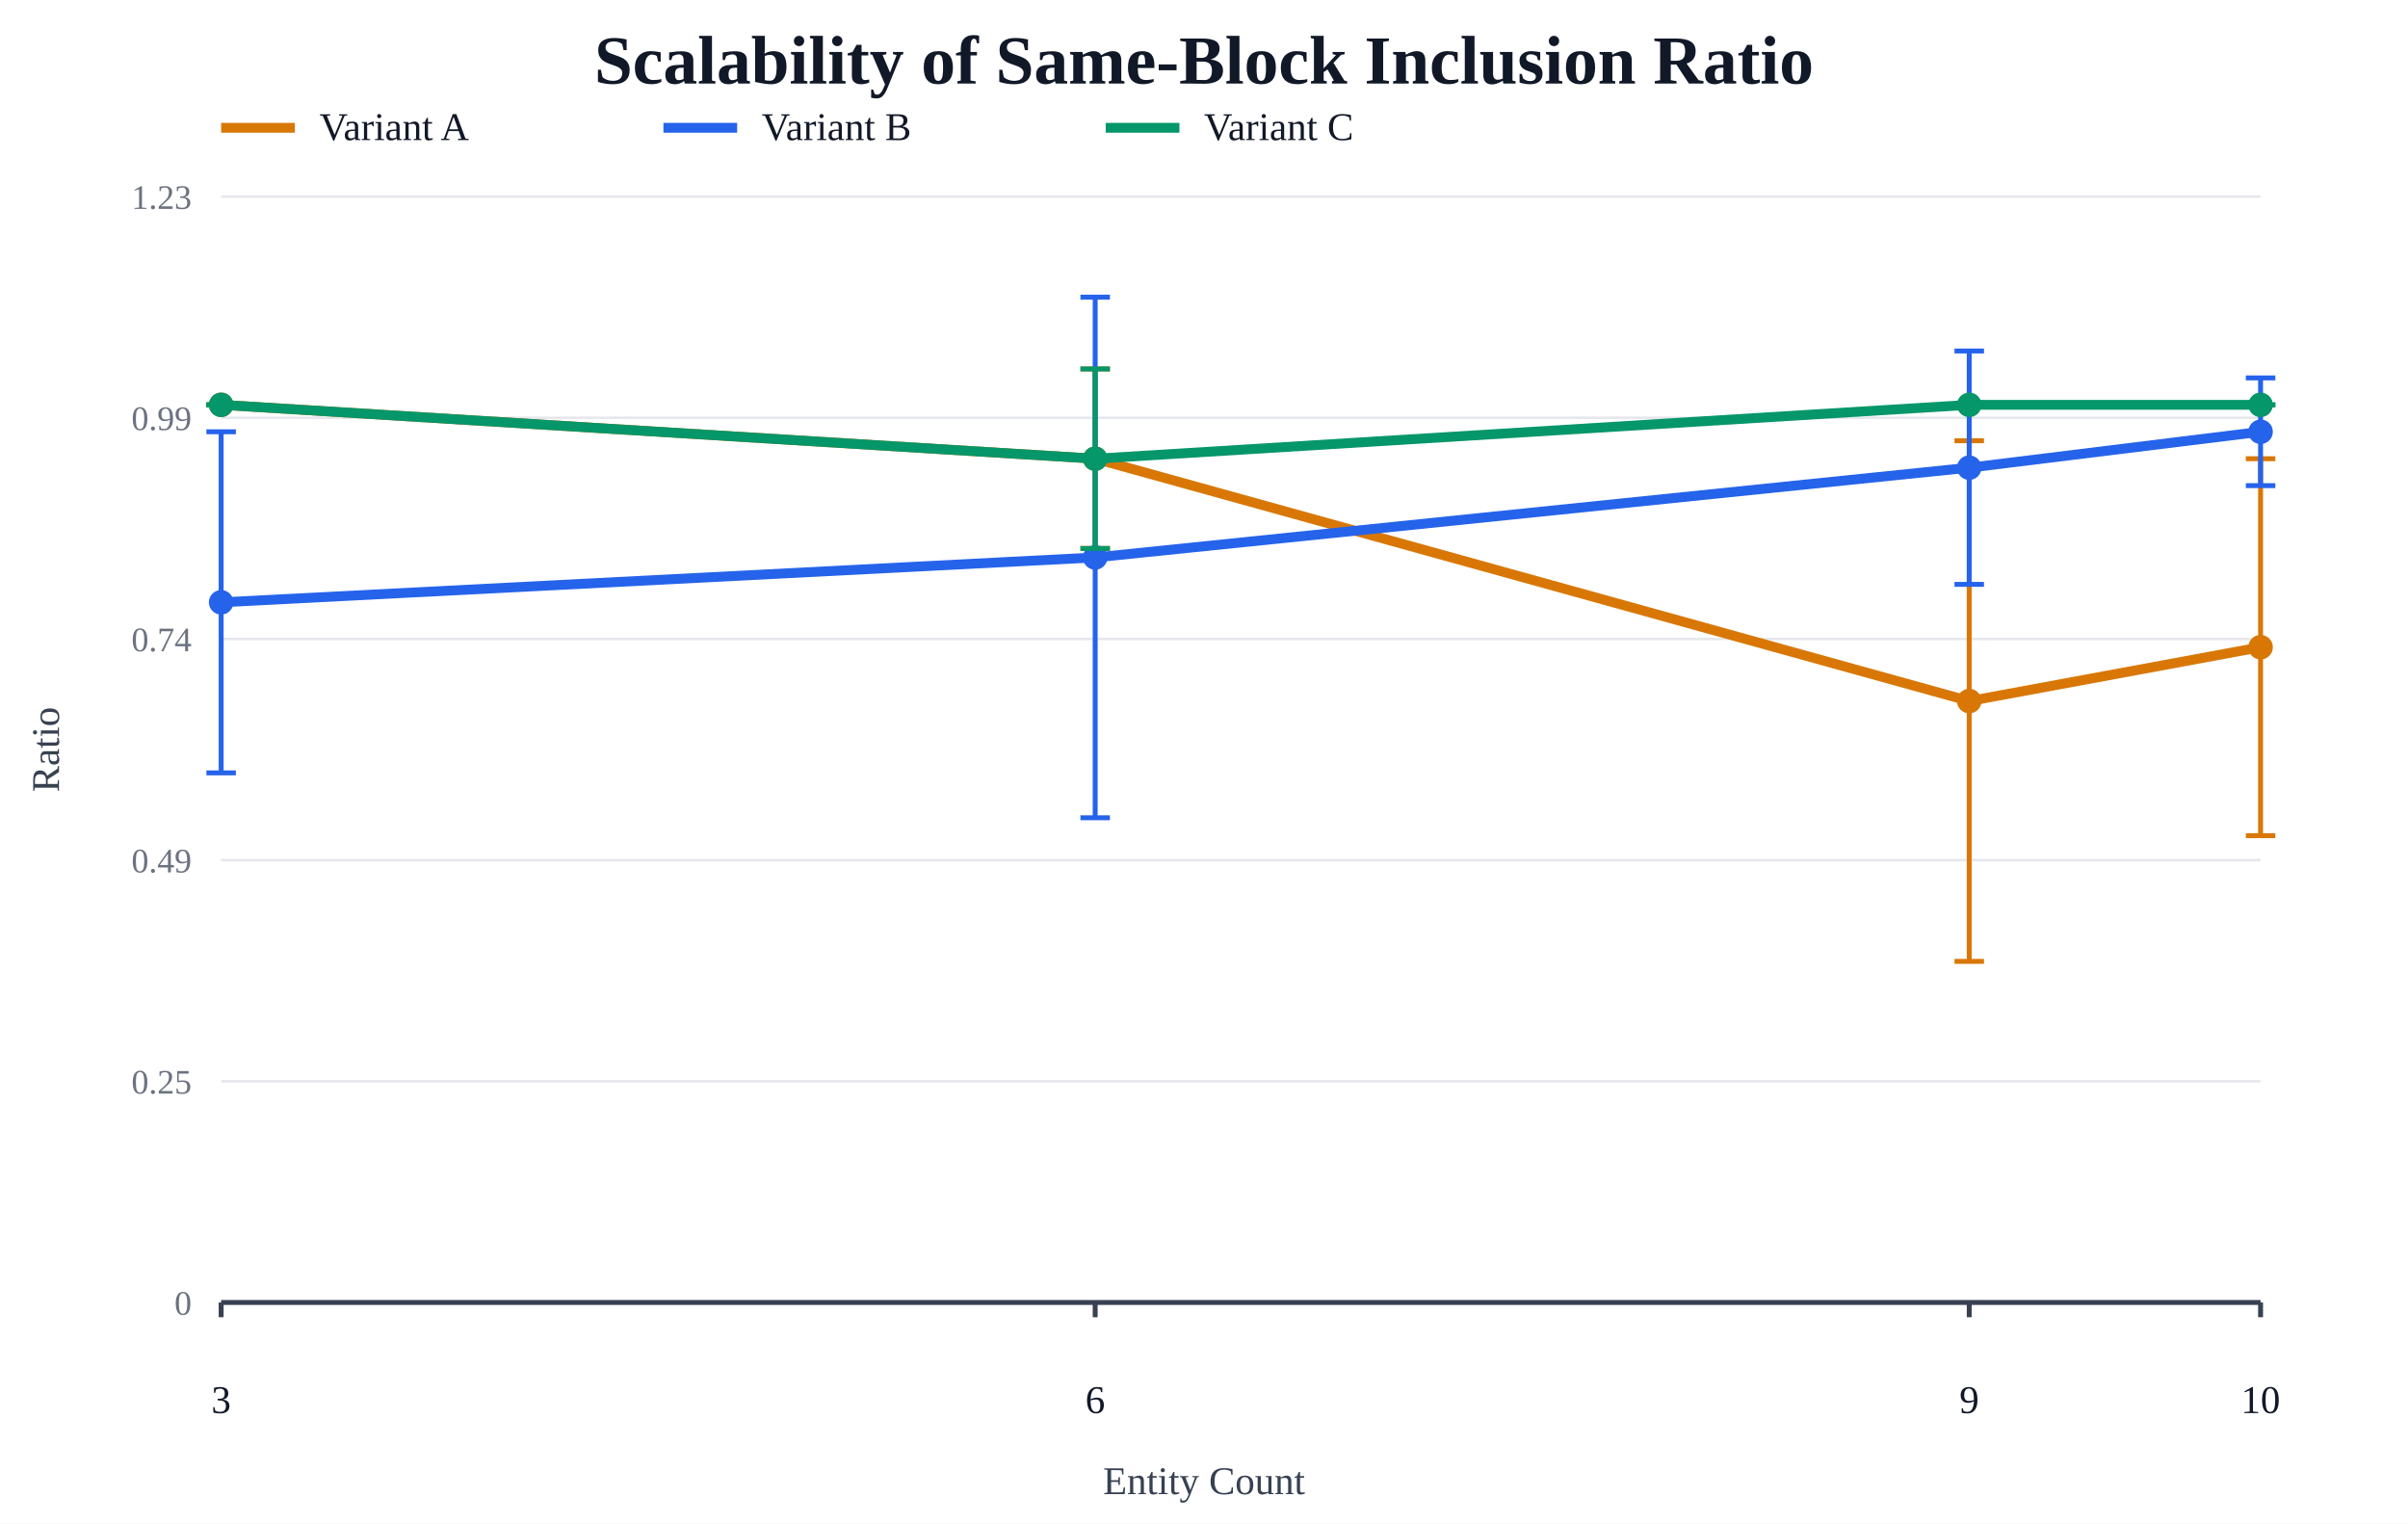
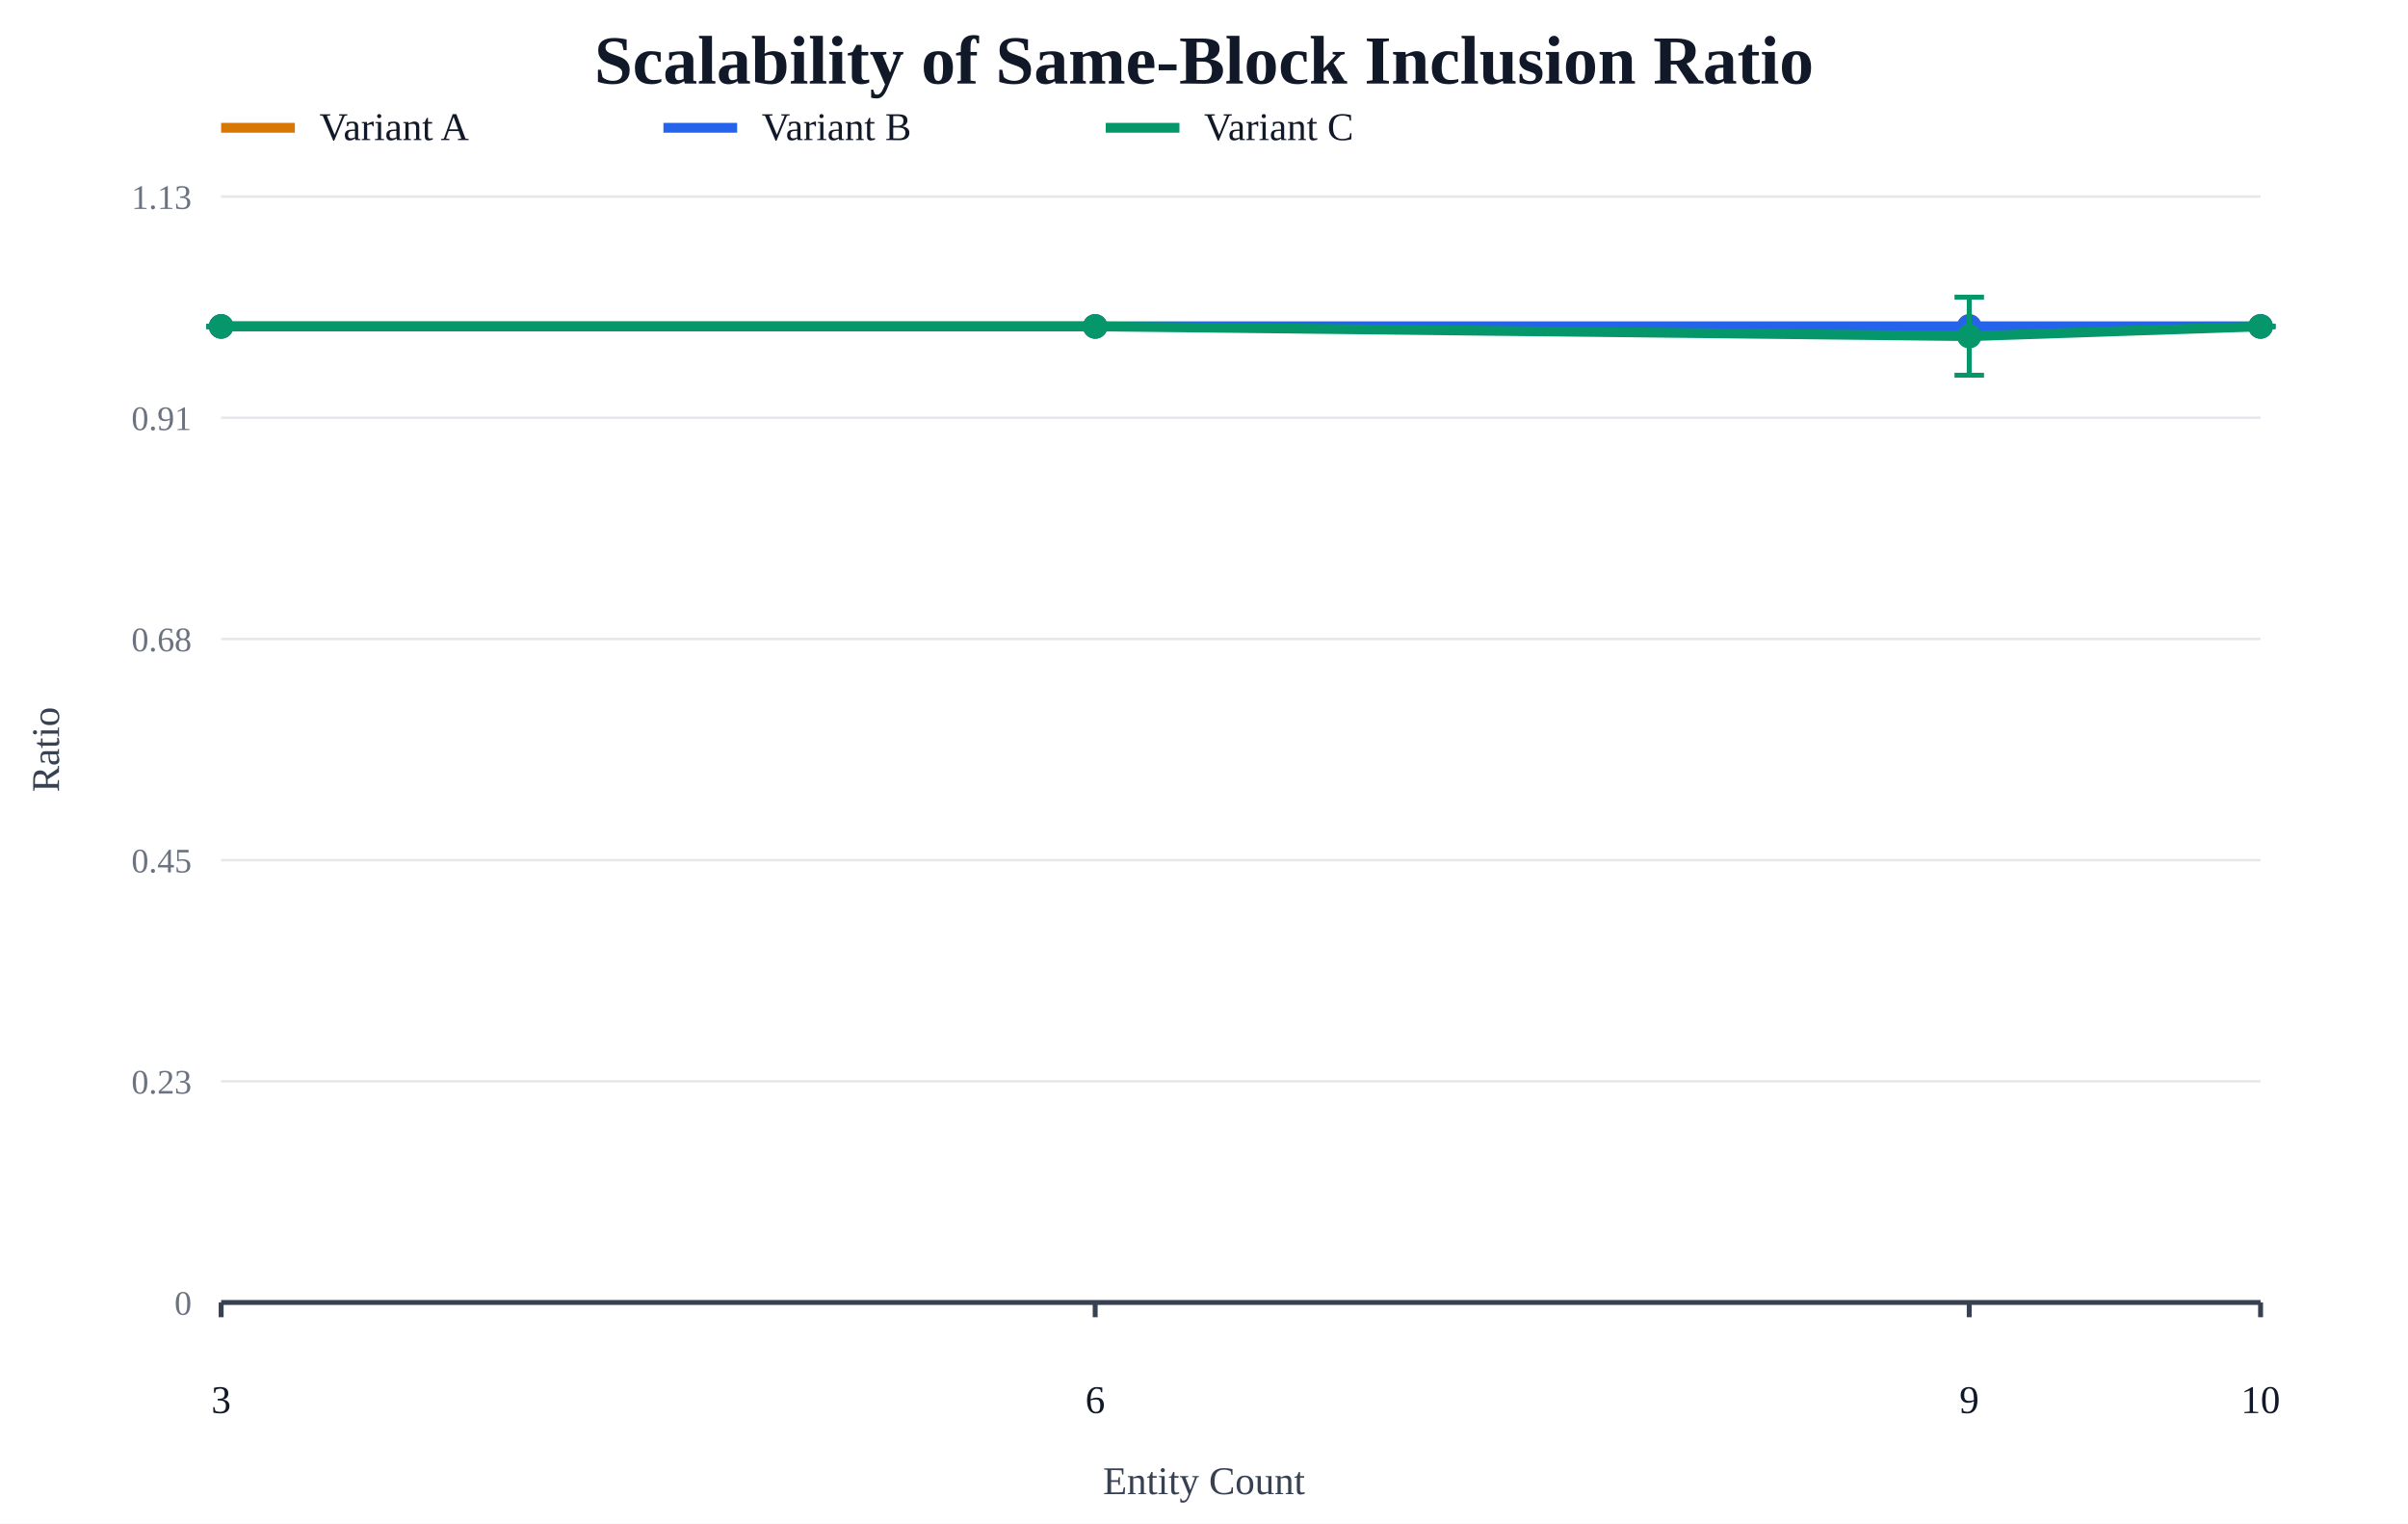
<svg xmlns="http://www.w3.org/2000/svg" width="980" height="620" viewBox="0 0 980 620">
  <rect width="980" height="620" fill="#ffffff" />
  <text x="490" y="34" font-size="28" font-weight="700" text-anchor="middle" fill="#111827">Scalability of Same-Block Inclusion Ratio</text>
  <line x1="90" y1="52" x2="120" y2="52" stroke="#d97706" stroke-width="4" />
  <text x="130" y="57" font-size="16" fill="#111827">Variant A</text>
  <line x1="270" y1="52" x2="300" y2="52" stroke="#2563eb" stroke-width="4" />
  <text x="310" y="57" font-size="16" fill="#111827">Variant B</text>
  <line x1="450" y1="52" x2="480" y2="52" stroke="#059669" stroke-width="4" />
  <text x="490" y="57" font-size="16" fill="#111827">Variant C</text>
  <text x="490" y="608" font-size="16" text-anchor="middle" fill="#374151">Entity Count</text>
  <text x="24" y="305" font-size="16" text-anchor="middle" fill="#374151" transform="rotate(-90, 24, 305)">Ratio</text>
  <line x1="90" y1="530" x2="920" y2="530" stroke="#e5e7eb" stroke-width="1" />
  <text x="78" y="535" font-size="14" text-anchor="end" fill="#6b7280">0</text>
  <line x1="90" y1="440" x2="920" y2="440" stroke="#e5e7eb" stroke-width="1" />
-   <text x="78" y="445" font-size="14" text-anchor="end" fill="#6b7280">0.25</text>
+   <text x="78" y="445" font-size="14" text-anchor="end" fill="#6b7280">0.23</text>
  <line x1="90" y1="350" x2="920" y2="350" stroke="#e5e7eb" stroke-width="1" />
-   <text x="78" y="355" font-size="14" text-anchor="end" fill="#6b7280">0.49</text>
+   <text x="78" y="355" font-size="14" text-anchor="end" fill="#6b7280">0.45</text>
  <line x1="90" y1="260" x2="920" y2="260" stroke="#e5e7eb" stroke-width="1" />
-   <text x="78" y="265" font-size="14" text-anchor="end" fill="#6b7280">0.74</text>
+   <text x="78" y="265" font-size="14" text-anchor="end" fill="#6b7280">0.68</text>
  <line x1="90" y1="170" x2="920" y2="170" stroke="#e5e7eb" stroke-width="1" />
-   <text x="78" y="175" font-size="14" text-anchor="end" fill="#6b7280">0.99</text>
+   <text x="78" y="175" font-size="14" text-anchor="end" fill="#6b7280">0.91</text>
  <line x1="90" y1="80" x2="920" y2="80" stroke="#e5e7eb" stroke-width="1" />
-   <text x="78" y="85" font-size="14" text-anchor="end" fill="#6b7280">1.23</text>
+   <text x="78" y="85" font-size="14" text-anchor="end" fill="#6b7280">1.13</text>
  <line x1="90" y1="530" x2="920" y2="530" stroke="#374151" stroke-width="2" />
  <line x1="90" y1="530" x2="90" y2="536" stroke="#374151" stroke-width="2" />
  <text x="90" y="575" font-size="16" text-anchor="middle" fill="#111827">3</text>
  <line x1="445.714" y1="530" x2="445.714" y2="536" stroke="#374151" stroke-width="2" />
  <text x="445.714" y="575" font-size="16" text-anchor="middle" fill="#111827">6</text>
  <line x1="801.429" y1="530" x2="801.429" y2="536" stroke="#374151" stroke-width="2" />
  <text x="801.429" y="575" font-size="16" text-anchor="middle" fill="#111827">9</text>
  <line x1="920" y1="530" x2="920" y2="536" stroke="#374151" stroke-width="2" />
  <text x="920" y="575" font-size="16" text-anchor="middle" fill="#111827">10</text>
-   <polyline fill="none" stroke="#d97706" stroke-width="4" points="90,164.74 445.714,186.656 801.429,285.276 920,263.36" />
-   <line x1="90" y1="164.74" x2="90" y2="164.74" stroke="#d97706" stroke-width="2" />
-   <line x1="84" y1="164.74" x2="96" y2="164.74" stroke="#d97706" stroke-width="2" />
-   <line x1="84" y1="164.74" x2="96" y2="164.74" stroke="#d97706" stroke-width="2" />
-   <circle cx="90" cy="164.74" r="5" fill="#d97706" />
-   <line x1="445.714" y1="150.13" x2="445.714" y2="223.182" stroke="#d97706" stroke-width="2" />
-   <line x1="439.714" y1="150.13" x2="451.714" y2="150.13" stroke="#d97706" stroke-width="2" />
-   <line x1="439.714" y1="223.182" x2="451.714" y2="223.182" stroke="#d97706" stroke-width="2" />
-   <circle cx="445.714" cy="186.656" r="5" fill="#d97706" />
-   <line x1="801.429" y1="179.351" x2="801.429" y2="391.201" stroke="#d97706" stroke-width="2" />
-   <line x1="795.429" y1="179.351" x2="807.429" y2="179.351" stroke="#d97706" stroke-width="2" />
-   <line x1="795.429" y1="391.201" x2="807.429" y2="391.201" stroke="#d97706" stroke-width="2" />
-   <circle cx="801.429" cy="285.276" r="5" fill="#d97706" />
-   <line x1="920" y1="186.656" x2="920" y2="340.065" stroke="#d97706" stroke-width="2" />
-   <line x1="914" y1="186.656" x2="926" y2="186.656" stroke="#d97706" stroke-width="2" />
-   <line x1="914" y1="340.065" x2="926" y2="340.065" stroke="#d97706" stroke-width="2" />
-   <circle cx="920" cy="263.36" r="5" fill="#d97706" />
-   <polyline fill="none" stroke="#2563eb" stroke-width="4" points="90,245.097 445.714,226.834 801.429,190.308 920,175.698" />
-   <line x1="90" y1="175.698" x2="90" y2="314.497" stroke="#2563eb" stroke-width="2" />
-   <line x1="84" y1="175.698" x2="96" y2="175.698" stroke="#2563eb" stroke-width="2" />
-   <line x1="84" y1="314.497" x2="96" y2="314.497" stroke="#2563eb" stroke-width="2" />
-   <circle cx="90" cy="245.097" r="5" fill="#2563eb" />
-   <line x1="445.714" y1="120.909" x2="445.714" y2="332.76" stroke="#2563eb" stroke-width="2" />
-   <line x1="439.714" y1="120.909" x2="451.714" y2="120.909" stroke="#2563eb" stroke-width="2" />
-   <line x1="439.714" y1="332.76" x2="451.714" y2="332.76" stroke="#2563eb" stroke-width="2" />
-   <circle cx="445.714" cy="226.834" r="5" fill="#2563eb" />
-   <line x1="801.429" y1="142.825" x2="801.429" y2="237.792" stroke="#2563eb" stroke-width="2" />
-   <line x1="795.429" y1="142.825" x2="807.429" y2="142.825" stroke="#2563eb" stroke-width="2" />
-   <line x1="795.429" y1="237.792" x2="807.429" y2="237.792" stroke="#2563eb" stroke-width="2" />
-   <circle cx="801.429" cy="190.308" r="5" fill="#2563eb" />
-   <line x1="920" y1="153.782" x2="920" y2="197.614" stroke="#2563eb" stroke-width="2" />
-   <line x1="914" y1="153.782" x2="926" y2="153.782" stroke="#2563eb" stroke-width="2" />
-   <line x1="914" y1="197.614" x2="926" y2="197.614" stroke="#2563eb" stroke-width="2" />
-   <circle cx="920" cy="175.698" r="5" fill="#2563eb" />
-   <polyline fill="none" stroke="#059669" stroke-width="4" points="90,164.74 445.714,186.656 801.429,164.74 920,164.74" />
-   <line x1="90" y1="164.74" x2="90" y2="164.74" stroke="#059669" stroke-width="2" />
-   <line x1="84" y1="164.74" x2="96" y2="164.74" stroke="#059669" stroke-width="2" />
-   <line x1="84" y1="164.74" x2="96" y2="164.74" stroke="#059669" stroke-width="2" />
-   <circle cx="90" cy="164.74" r="5" fill="#059669" />
-   <line x1="445.714" y1="150.13" x2="445.714" y2="223.182" stroke="#059669" stroke-width="2" />
-   <line x1="439.714" y1="150.13" x2="451.714" y2="150.13" stroke="#059669" stroke-width="2" />
-   <line x1="439.714" y1="223.182" x2="451.714" y2="223.182" stroke="#059669" stroke-width="2" />
-   <circle cx="445.714" cy="186.656" r="5" fill="#059669" />
-   <line x1="801.429" y1="164.74" x2="801.429" y2="164.74" stroke="#059669" stroke-width="2" />
-   <line x1="795.429" y1="164.74" x2="807.429" y2="164.74" stroke="#059669" stroke-width="2" />
-   <line x1="795.429" y1="164.74" x2="807.429" y2="164.74" stroke="#059669" stroke-width="2" />
-   <circle cx="801.429" cy="164.74" r="5" fill="#059669" />
-   <line x1="920" y1="164.74" x2="920" y2="164.74" stroke="#059669" stroke-width="2" />
-   <line x1="914" y1="164.74" x2="926" y2="164.74" stroke="#059669" stroke-width="2" />
-   <line x1="914" y1="164.74" x2="926" y2="164.74" stroke="#059669" stroke-width="2" />
-   <circle cx="920" cy="164.74" r="5" fill="#059669" />
+   <polyline fill="none" stroke="#d97706" stroke-width="4" points="90,132.824 445.714,132.824 801.429,132.824 920,132.824" />
+   <line x1="90" y1="132.824" x2="90" y2="132.824" stroke="#d97706" stroke-width="2" />
+   <line x1="84" y1="132.824" x2="96" y2="132.824" stroke="#d97706" stroke-width="2" />
+   <line x1="84" y1="132.824" x2="96" y2="132.824" stroke="#d97706" stroke-width="2" />
+   <circle cx="90" cy="132.824" r="5" fill="#d97706" />
+   <line x1="445.714" y1="132.824" x2="445.714" y2="132.824" stroke="#d97706" stroke-width="2" />
+   <line x1="439.714" y1="132.824" x2="451.714" y2="132.824" stroke="#d97706" stroke-width="2" />
+   <line x1="439.714" y1="132.824" x2="451.714" y2="132.824" stroke="#d97706" stroke-width="2" />
+   <circle cx="445.714" cy="132.824" r="5" fill="#d97706" />
+   <line x1="801.429" y1="132.824" x2="801.429" y2="132.824" stroke="#d97706" stroke-width="2" />
+   <line x1="795.429" y1="132.824" x2="807.429" y2="132.824" stroke="#d97706" stroke-width="2" />
+   <line x1="795.429" y1="132.824" x2="807.429" y2="132.824" stroke="#d97706" stroke-width="2" />
+   <circle cx="801.429" cy="132.824" r="5" fill="#d97706" />
+   <line x1="920" y1="132.824" x2="920" y2="132.824" stroke="#d97706" stroke-width="2" />
+   <line x1="914" y1="132.824" x2="926" y2="132.824" stroke="#d97706" stroke-width="2" />
+   <line x1="914" y1="132.824" x2="926" y2="132.824" stroke="#d97706" stroke-width="2" />
+   <circle cx="920" cy="132.824" r="5" fill="#d97706" />
+   <polyline fill="none" stroke="#2563eb" stroke-width="4" points="90,132.824 445.714,132.824 801.429,132.824 920,132.824" />
+   <line x1="90" y1="132.824" x2="90" y2="132.824" stroke="#2563eb" stroke-width="2" />
+   <line x1="84" y1="132.824" x2="96" y2="132.824" stroke="#2563eb" stroke-width="2" />
+   <line x1="84" y1="132.824" x2="96" y2="132.824" stroke="#2563eb" stroke-width="2" />
+   <circle cx="90" cy="132.824" r="5" fill="#2563eb" />
+   <line x1="445.714" y1="132.824" x2="445.714" y2="132.824" stroke="#2563eb" stroke-width="2" />
+   <line x1="439.714" y1="132.824" x2="451.714" y2="132.824" stroke="#2563eb" stroke-width="2" />
+   <line x1="439.714" y1="132.824" x2="451.714" y2="132.824" stroke="#2563eb" stroke-width="2" />
+   <circle cx="445.714" cy="132.824" r="5" fill="#2563eb" />
+   <line x1="801.429" y1="132.824" x2="801.429" y2="132.824" stroke="#2563eb" stroke-width="2" />
+   <line x1="795.429" y1="132.824" x2="807.429" y2="132.824" stroke="#2563eb" stroke-width="2" />
+   <line x1="795.429" y1="132.824" x2="807.429" y2="132.824" stroke="#2563eb" stroke-width="2" />
+   <circle cx="801.429" cy="132.824" r="5" fill="#2563eb" />
+   <line x1="920" y1="132.824" x2="920" y2="132.824" stroke="#2563eb" stroke-width="2" />
+   <line x1="914" y1="132.824" x2="926" y2="132.824" stroke="#2563eb" stroke-width="2" />
+   <line x1="914" y1="132.824" x2="926" y2="132.824" stroke="#2563eb" stroke-width="2" />
+   <circle cx="920" cy="132.824" r="5" fill="#2563eb" />
+   <polyline fill="none" stroke="#059669" stroke-width="4" points="90,132.824 445.714,132.824 801.429,136.796 920,132.824" />
+   <line x1="90" y1="132.824" x2="90" y2="132.824" stroke="#059669" stroke-width="2" />
+   <line x1="84" y1="132.824" x2="96" y2="132.824" stroke="#059669" stroke-width="2" />
+   <line x1="84" y1="132.824" x2="96" y2="132.824" stroke="#059669" stroke-width="2" />
+   <circle cx="90" cy="132.824" r="5" fill="#059669" />
+   <line x1="445.714" y1="132.824" x2="445.714" y2="132.824" stroke="#059669" stroke-width="2" />
+   <line x1="439.714" y1="132.824" x2="451.714" y2="132.824" stroke="#059669" stroke-width="2" />
+   <line x1="439.714" y1="132.824" x2="451.714" y2="132.824" stroke="#059669" stroke-width="2" />
+   <circle cx="445.714" cy="132.824" r="5" fill="#059669" />
+   <line x1="801.429" y1="120.909" x2="801.429" y2="152.683" stroke="#059669" stroke-width="2" />
+   <line x1="795.429" y1="120.909" x2="807.429" y2="120.909" stroke="#059669" stroke-width="2" />
+   <line x1="795.429" y1="152.683" x2="807.429" y2="152.683" stroke="#059669" stroke-width="2" />
+   <circle cx="801.429" cy="136.796" r="5" fill="#059669" />
+   <line x1="920" y1="132.824" x2="920" y2="132.824" stroke="#059669" stroke-width="2" />
+   <line x1="914" y1="132.824" x2="926" y2="132.824" stroke="#059669" stroke-width="2" />
+   <line x1="914" y1="132.824" x2="926" y2="132.824" stroke="#059669" stroke-width="2" />
+   <circle cx="920" cy="132.824" r="5" fill="#059669" />
</svg>
